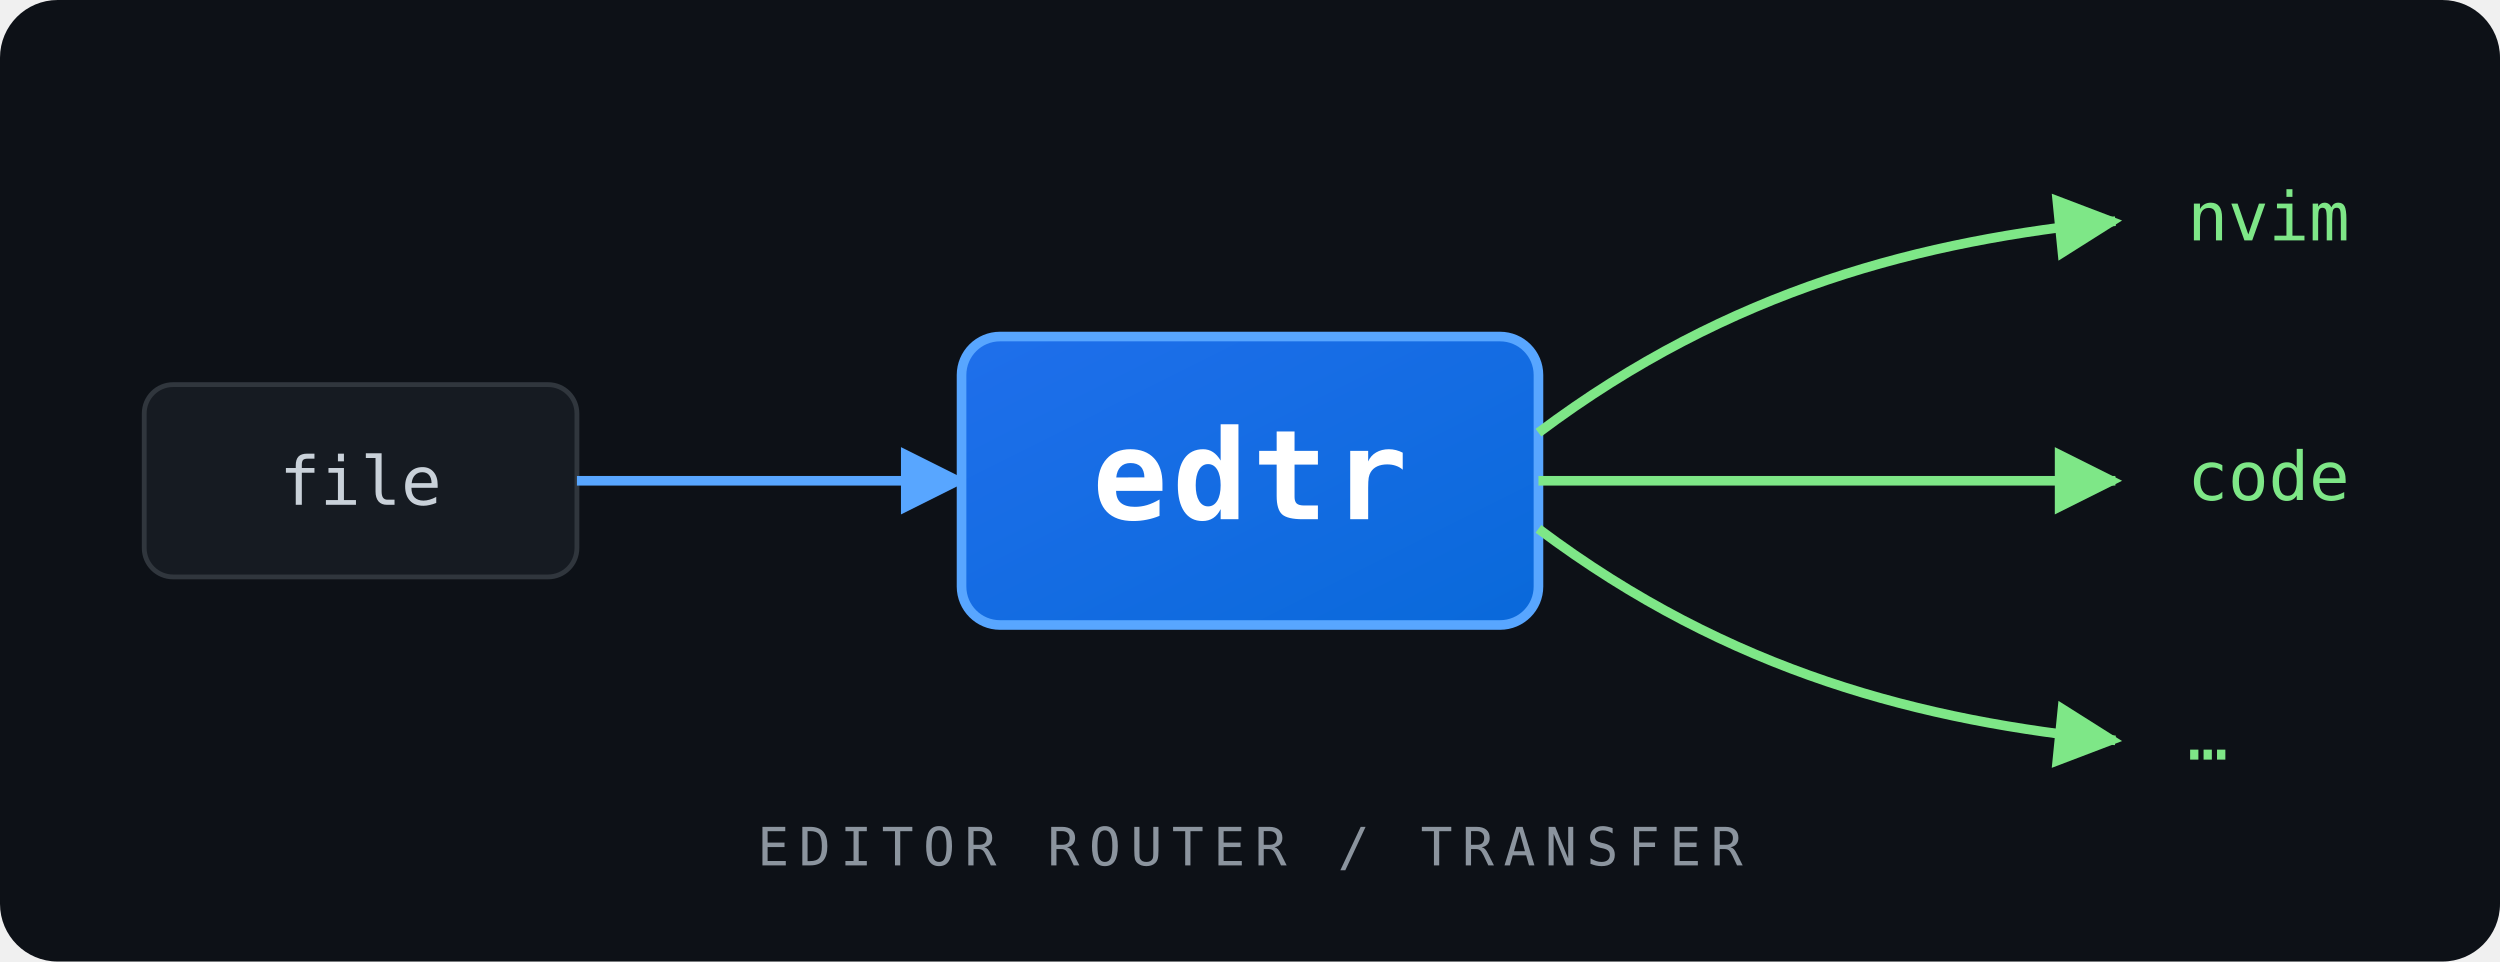
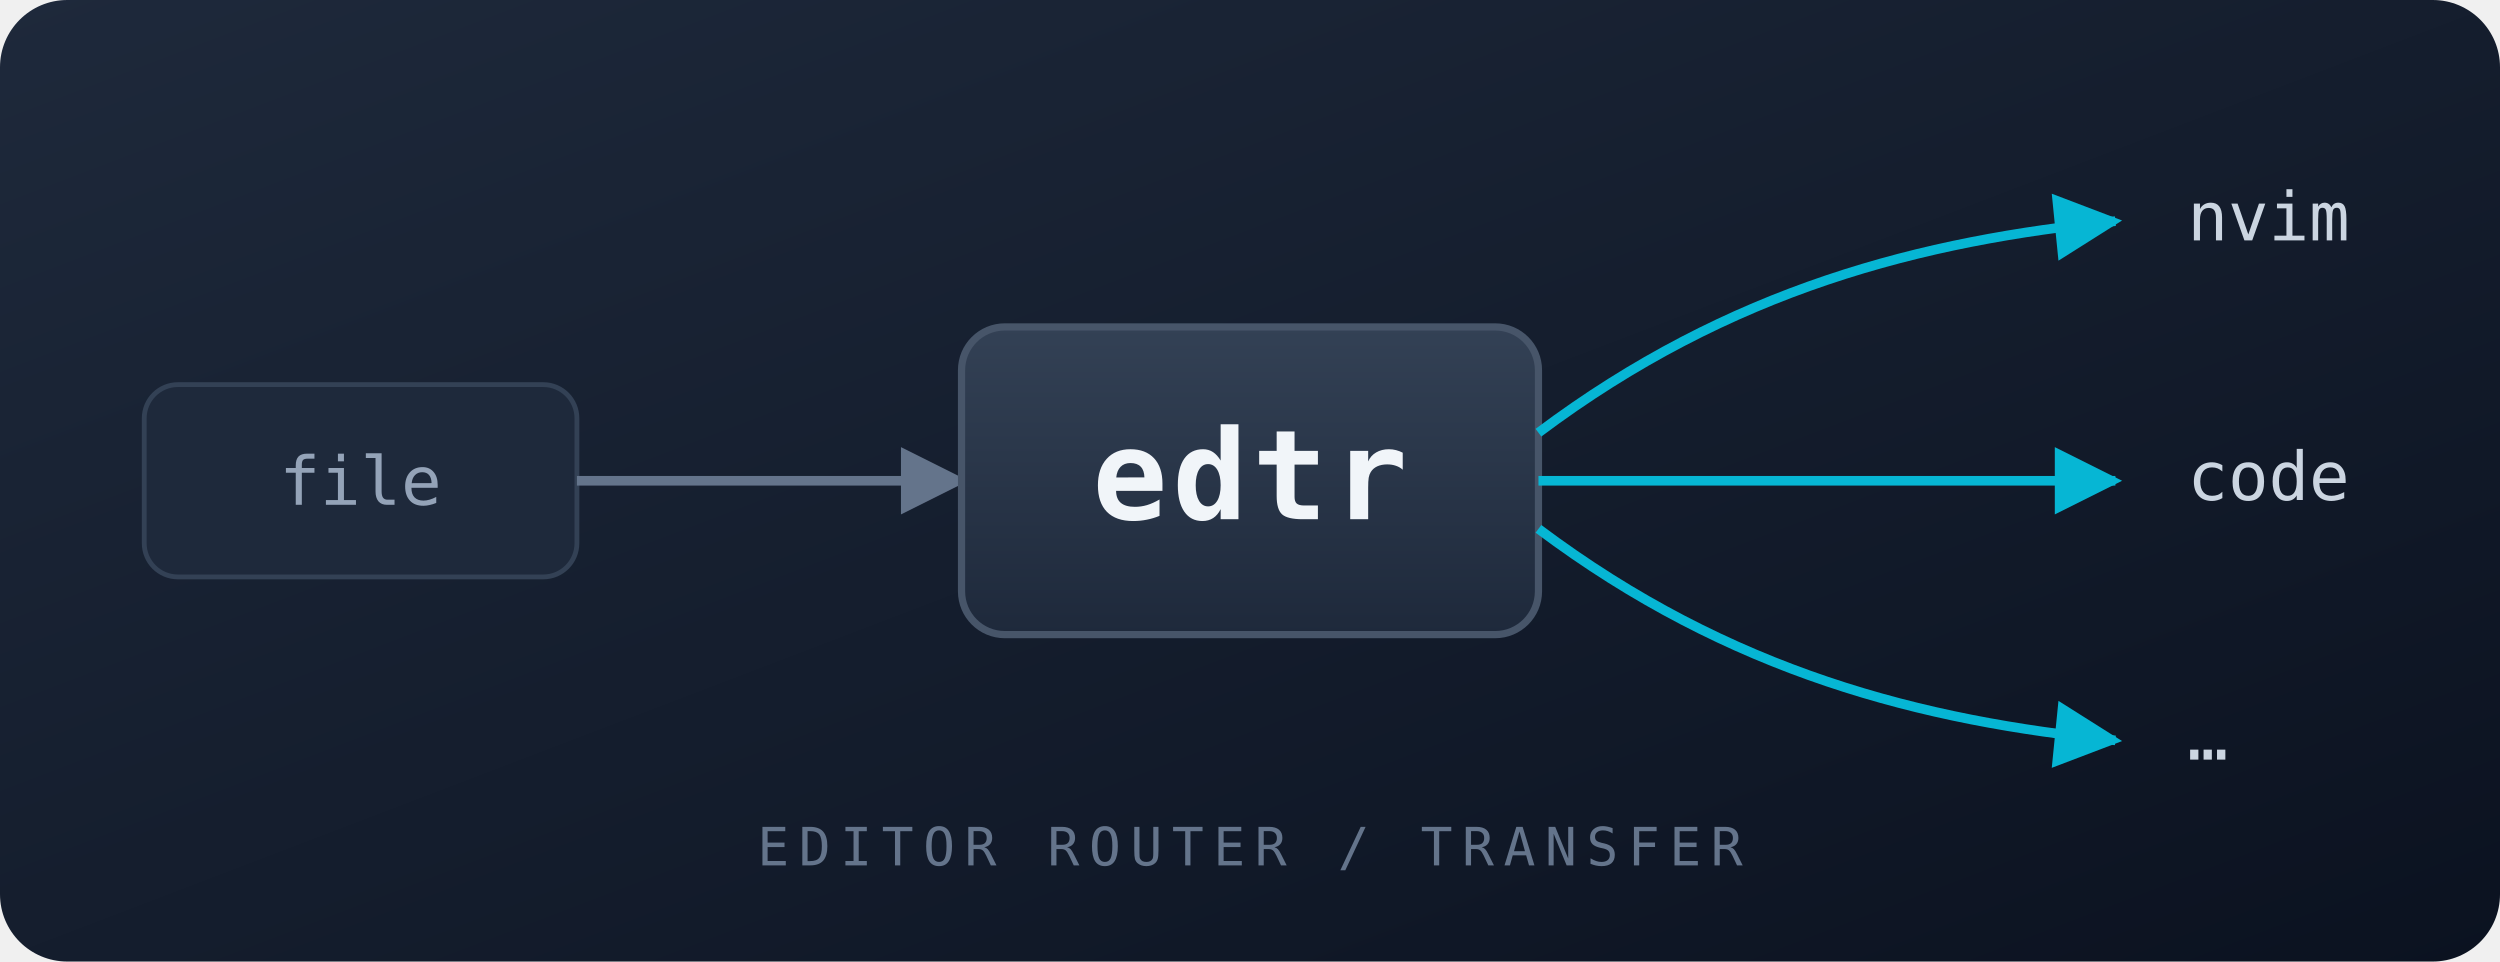
<svg xmlns="http://www.w3.org/2000/svg" viewBox="0 0 520 200" font-family="ui-monospace, SFMono-Regular, 'JetBrains Mono', Menlo, Consolas, monospace">
  <defs>
+     <linearGradient id="bg" x1="0" y1="0" x2="1" y2="1">
+       <stop offset="0%" stop-color="#1e293b" />
+       <stop offset="100%" stop-color="#0b1220" />
+     </linearGradient>
+     <linearGradient id="core" x1="0" y1="0" x2="0" y2="1">
+       <stop offset="0%" stop-color="#334155" />
+       <stop offset="100%" stop-color="#1e293b" />
+     </linearGradient>
    <marker id="arr" viewBox="0 0 10 10" refX="9" refY="5" markerWidth="7" markerHeight="7" orient="auto">
-       <path d="M 0 0 L 10 5 L 0 10 z" fill="#7ee787" />
+       <path d="M 0 0 L 10 5 L 0 10 z" fill="#06b6d4" />
    </marker>
    <marker id="arrIn" viewBox="0 0 10 10" refX="9" refY="5" markerWidth="7" markerHeight="7" orient="auto">
-       <path d="M 0 0 L 10 5 L 0 10 z" fill="#58a6ff" />
+       <path d="M 0 0 L 10 5 L 0 10 z" fill="#64748b" />
    </marker>
-     <linearGradient id="box" x1="0" y1="0" x2="1" y2="1">
-       <stop offset="0%" stop-color="#1f6feb" />
-       <stop offset="100%" stop-color="#0969da" />
-     </linearGradient>
  </defs>
-   <rect width="520" height="200" fill="#0d1117" rx="12" />
+   <rect width="520" height="200" fill="url(#bg)" rx="14" />
  <g>
-     <rect x="30" y="80" width="90" height="40" rx="6" fill="#161b22" stroke="#30363d" />
-     <text x="75" y="105" text-anchor="middle" fill="#c9d1d9" font-size="14">file</text>
-     <path d="M 120 100 L 200 100" stroke="#58a6ff" stroke-width="2" marker-end="url(#arrIn)" />
+     <rect x="30" y="80" width="90" height="40" rx="7" fill="#1e293b" stroke="#334155" />
+     <text x="75" y="105" text-anchor="middle" fill="#94a3b8" font-size="14">file</text>
+     <path d="M 120 100 L 200 100" stroke="#64748b" stroke-width="2" marker-end="url(#arrIn)" />
  </g>
-   <rect x="200" y="70" width="120" height="60" rx="8" fill="url(#box)" stroke="#58a6ff" stroke-width="2" />
-   <text x="260" y="108" text-anchor="middle" fill="#ffffff" font-size="26" font-weight="700" letter-spacing="1">edtr</text>
+   <rect x="200" y="68" width="120" height="64" rx="9" fill="url(#core)" stroke="#475569" stroke-width="1.5" />
+   <text x="260" y="108" text-anchor="middle" fill="#f1f5f9" font-size="26" font-weight="700" letter-spacing="1">edtr</text>
  <g>
-     <path d="M 320 90 C 360 60 400 50 440 46" stroke="#7ee787" stroke-width="2" fill="none" marker-end="url(#arr)" />
-     <text x="455" y="50" fill="#7ee787" font-size="14">nvim</text>
+     <path d="M 320 90 C 360 60 400 50 440 46" stroke="#06b6d4" stroke-width="2" fill="none" marker-end="url(#arr)" />
+     <text x="455" y="50" fill="#cbd5e1" font-size="14">nvim</text>
  </g>
  <g>
-     <path d="M 320 100 L 440 100" stroke="#7ee787" stroke-width="2" marker-end="url(#arr)" />
-     <text x="455" y="104" fill="#7ee787" font-size="14">code</text>
+     <path d="M 320 100 L 440 100" stroke="#06b6d4" stroke-width="2" fill="none" marker-end="url(#arr)" />
+     <text x="455" y="104" fill="#cbd5e1" font-size="14">code</text>
  </g>
  <g>
-     <path d="M 320 110 C 360 140 400 150 440 154" stroke="#7ee787" stroke-width="2" fill="none" marker-end="url(#arr)" />
-     <text x="455" y="158" fill="#7ee787" font-size="14">…</text>
+     <path d="M 320 110 C 360 140 400 150 440 154" stroke="#06b6d4" stroke-width="2" fill="none" marker-end="url(#arr)" />
+     <text x="455" y="158" fill="#cbd5e1" font-size="14">…</text>
  </g>
-   <text x="260" y="180" text-anchor="middle" fill="#8b949e" font-size="11" letter-spacing="2">EDITOR ROUTER / TRANSFER</text>
+   <text x="260" y="180" text-anchor="middle" fill="#64748b" font-size="11" letter-spacing="2">EDITOR ROUTER / TRANSFER</text>
</svg>
